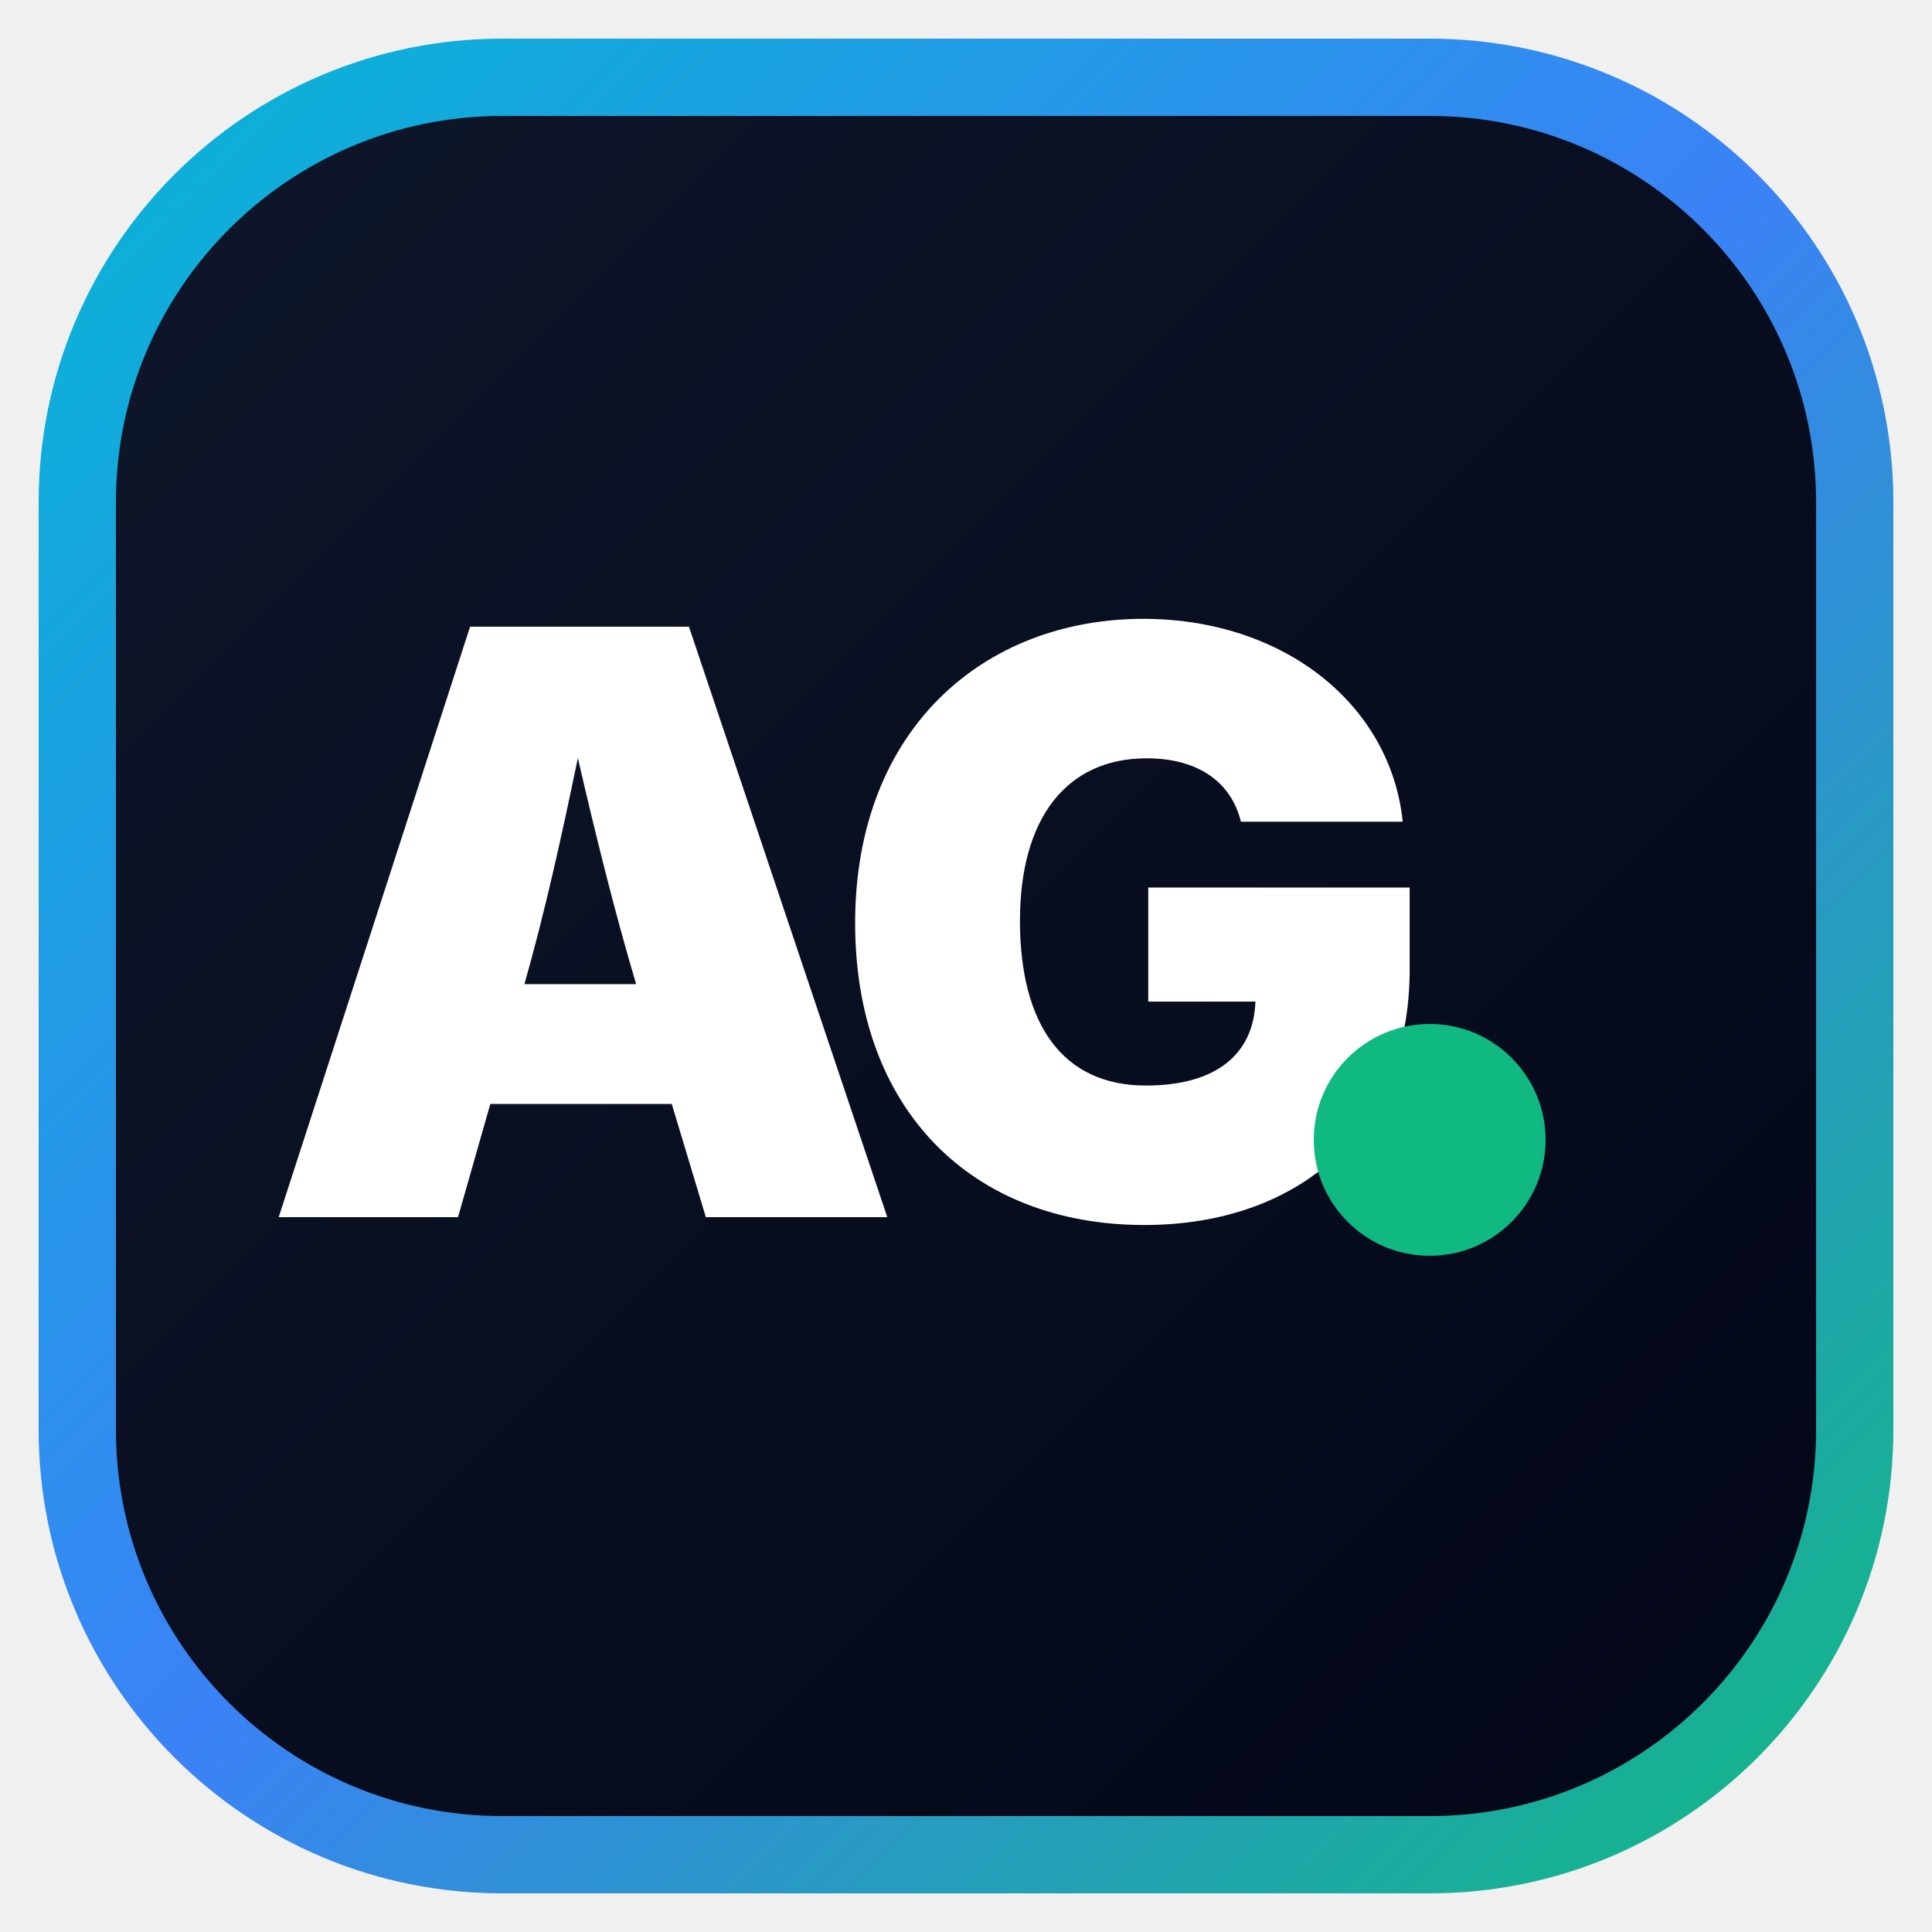
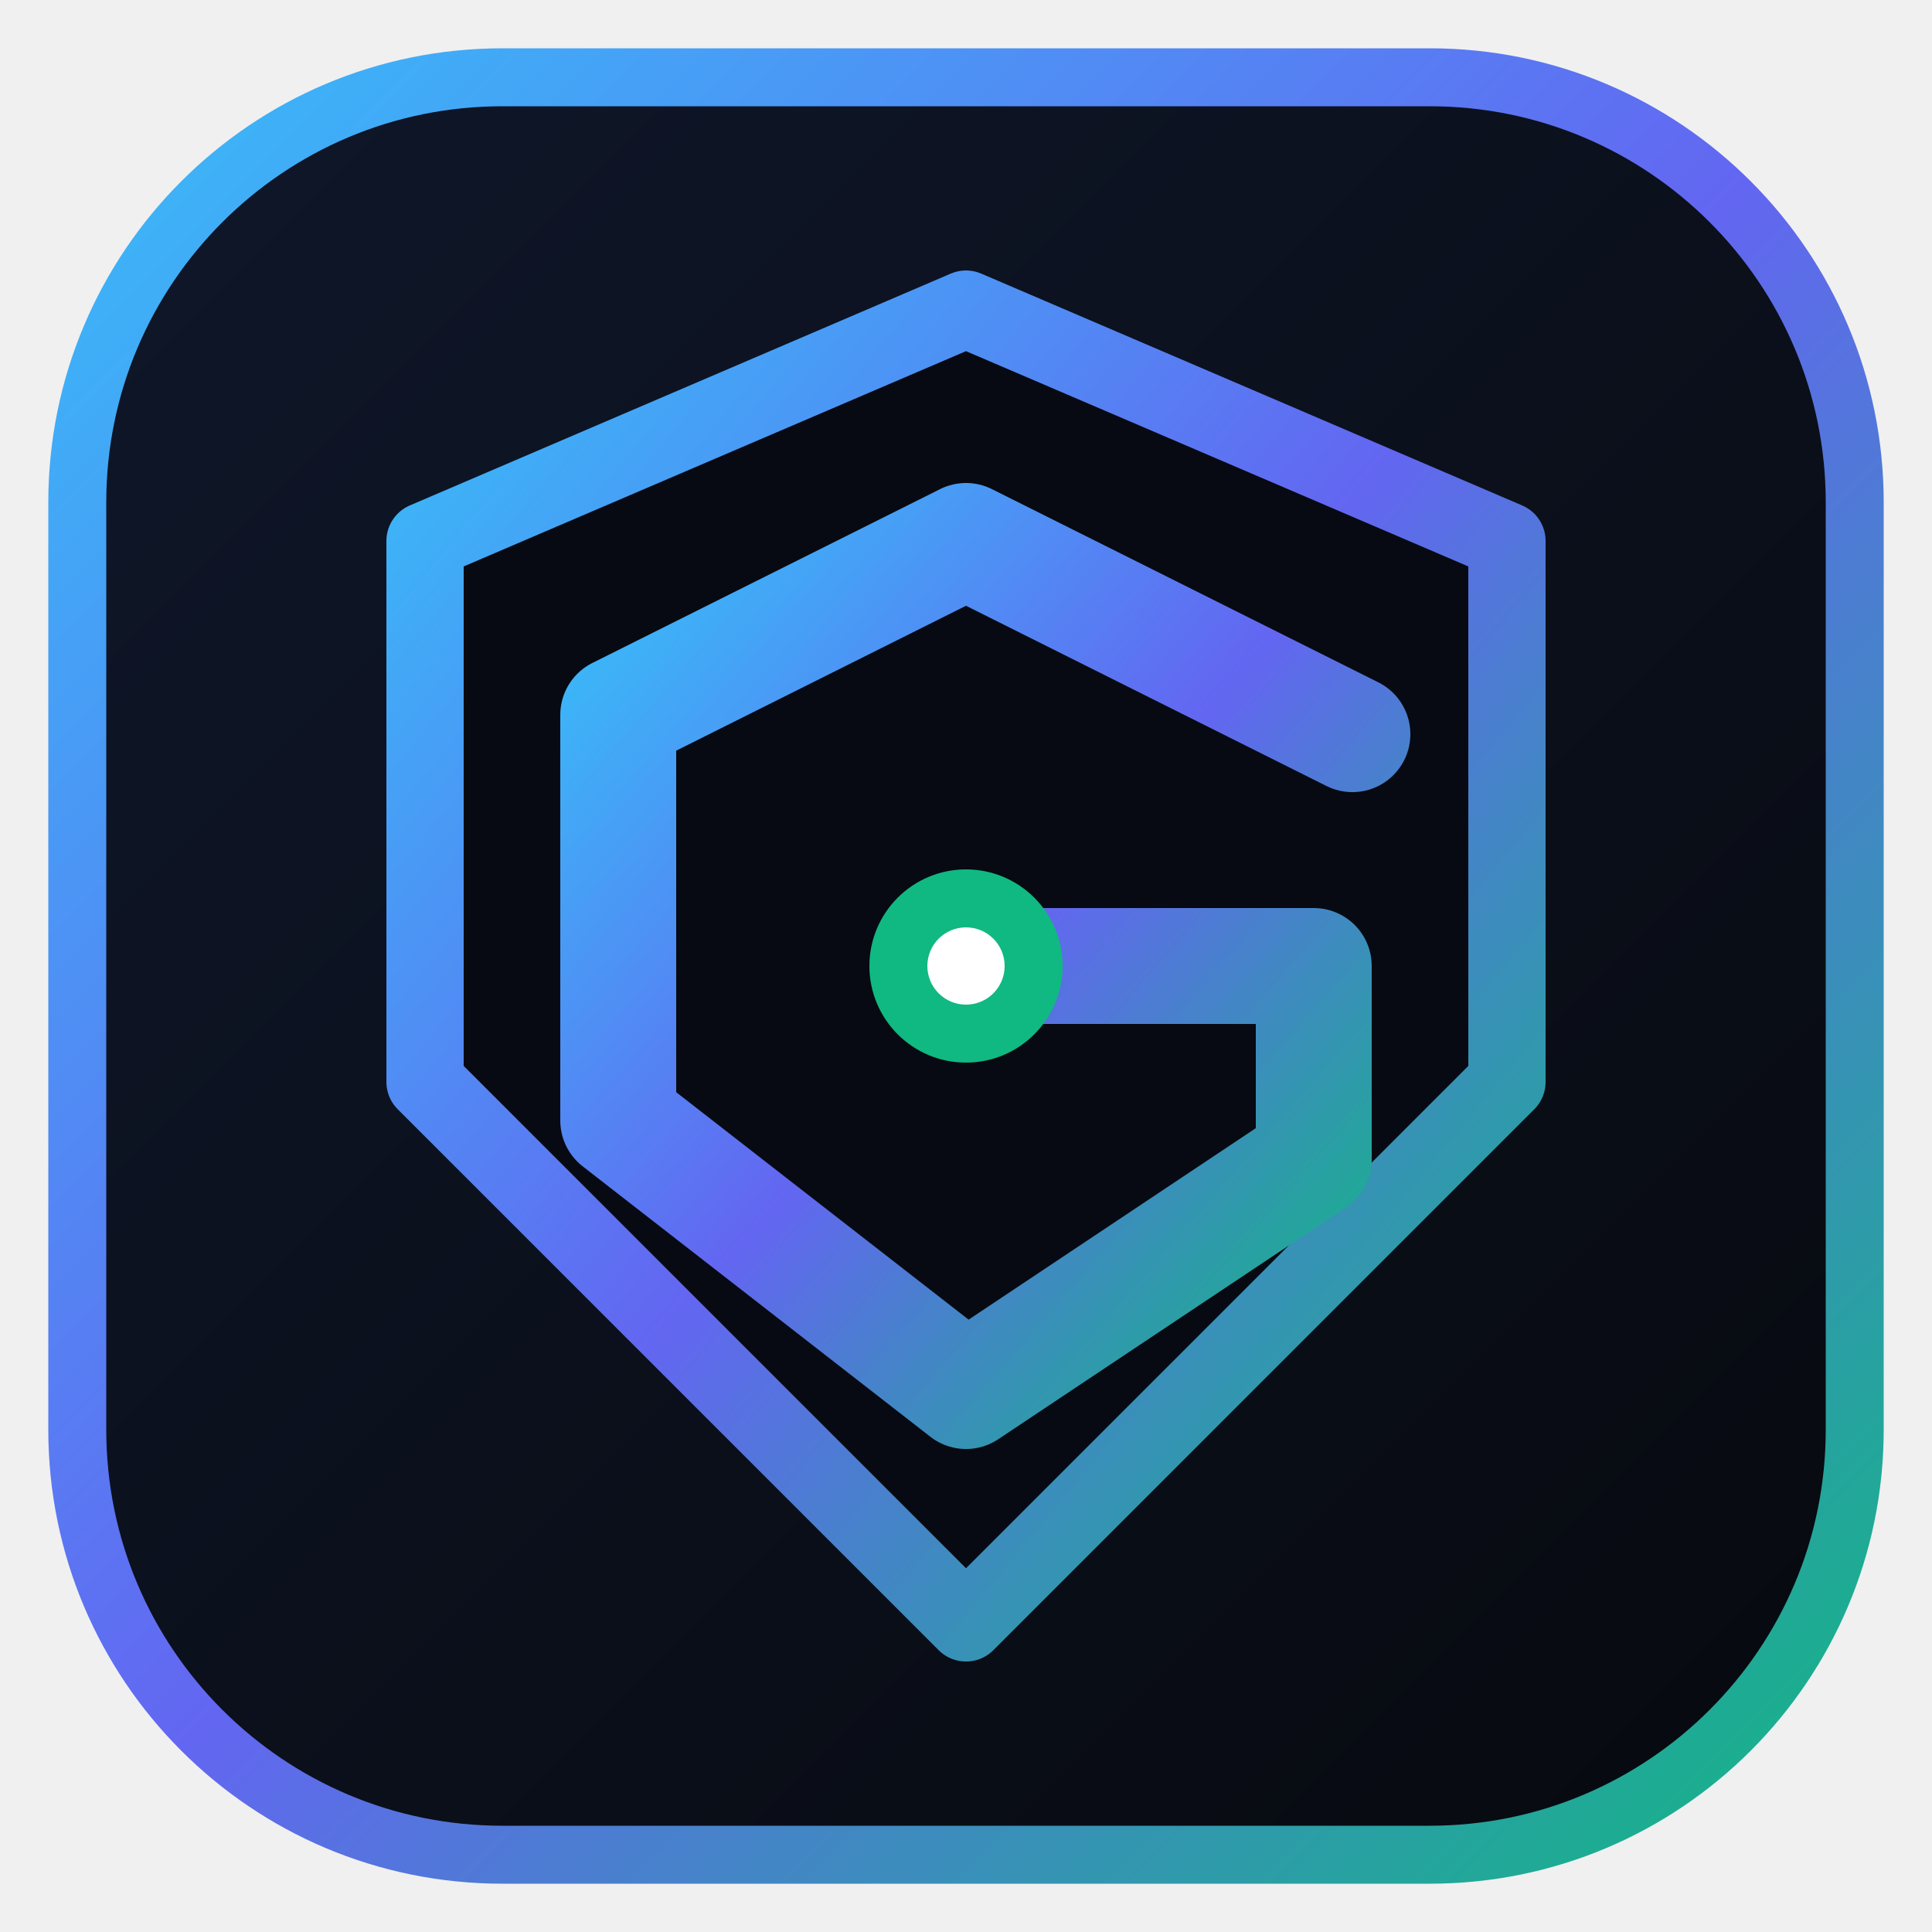
<svg xmlns="http://www.w3.org/2000/svg" viewBox="0 0 100 100">
  <defs>
-     <linearGradient id="bgGrad" x1="0%" y1="0%" x2="100%" y2="100%">
+     <linearGradient id="favBg" x1="0%" y1="0%" x2="100%" y2="100%">
      <stop offset="0%" stop-color="#0F172A" />
-       <stop offset="100%" stop-color="#020617" />
+       <stop offset="100%" stop-color="#07090E" />
    </linearGradient>
-     <linearGradient id="neonGlow" x1="0%" y1="0%" x2="100%" y2="100%">
-       <stop offset="0%" stop-color="#06B6D4" />
-       <stop offset="50%" stop-color="#3B82F6" />
+     <linearGradient id="favGlow" x1="0%" y1="0%" x2="100%" y2="100%">
+       <stop offset="0%" stop-color="#38BDF8" />
+       <stop offset="50%" stop-color="#6366F1" />
      <stop offset="100%" stop-color="#10B981" />
    </linearGradient>
  </defs>
-   <rect width="92" height="92" x="4" y="4" rx="22" fill="url(#bgGrad)" stroke="url(#neonGlow)" stroke-width="4" />
-   <text x="44" y="63" font-family="'Plus Jakarta Sans', 'Inter', system-ui, -apple-system, sans-serif" font-weight="900" font-size="42" fill="#FFFFFF" text-anchor="middle" letter-spacing="-2">AG</text>
-   <circle cx="74" cy="59" r="6" fill="#10B981" />
+   <rect width="92" height="92" x="4" y="4" rx="22" fill="url(#favBg)" stroke="url(#favGlow)" stroke-width="3" />
+   <path d="M 50 16 L 78 28 L 78 56 L 50 84 L 22 56 L 22 28 Z" fill="#070A12" stroke="url(#favGlow)" stroke-width="4" stroke-linejoin="round" />
+   <path d="M 70 38 L 50 28 L 32 37 L 32 58 L 50 72 L 68 60 L 68 50 L 50 50" stroke="url(#favGlow)" stroke-width="6" stroke-linecap="round" stroke-linejoin="round" fill="none" />
+   <circle cx="50" cy="50" r="5" fill="#10B981" />
+   <circle cx="50" cy="50" r="2" fill="#FFFFFF" />
</svg>
